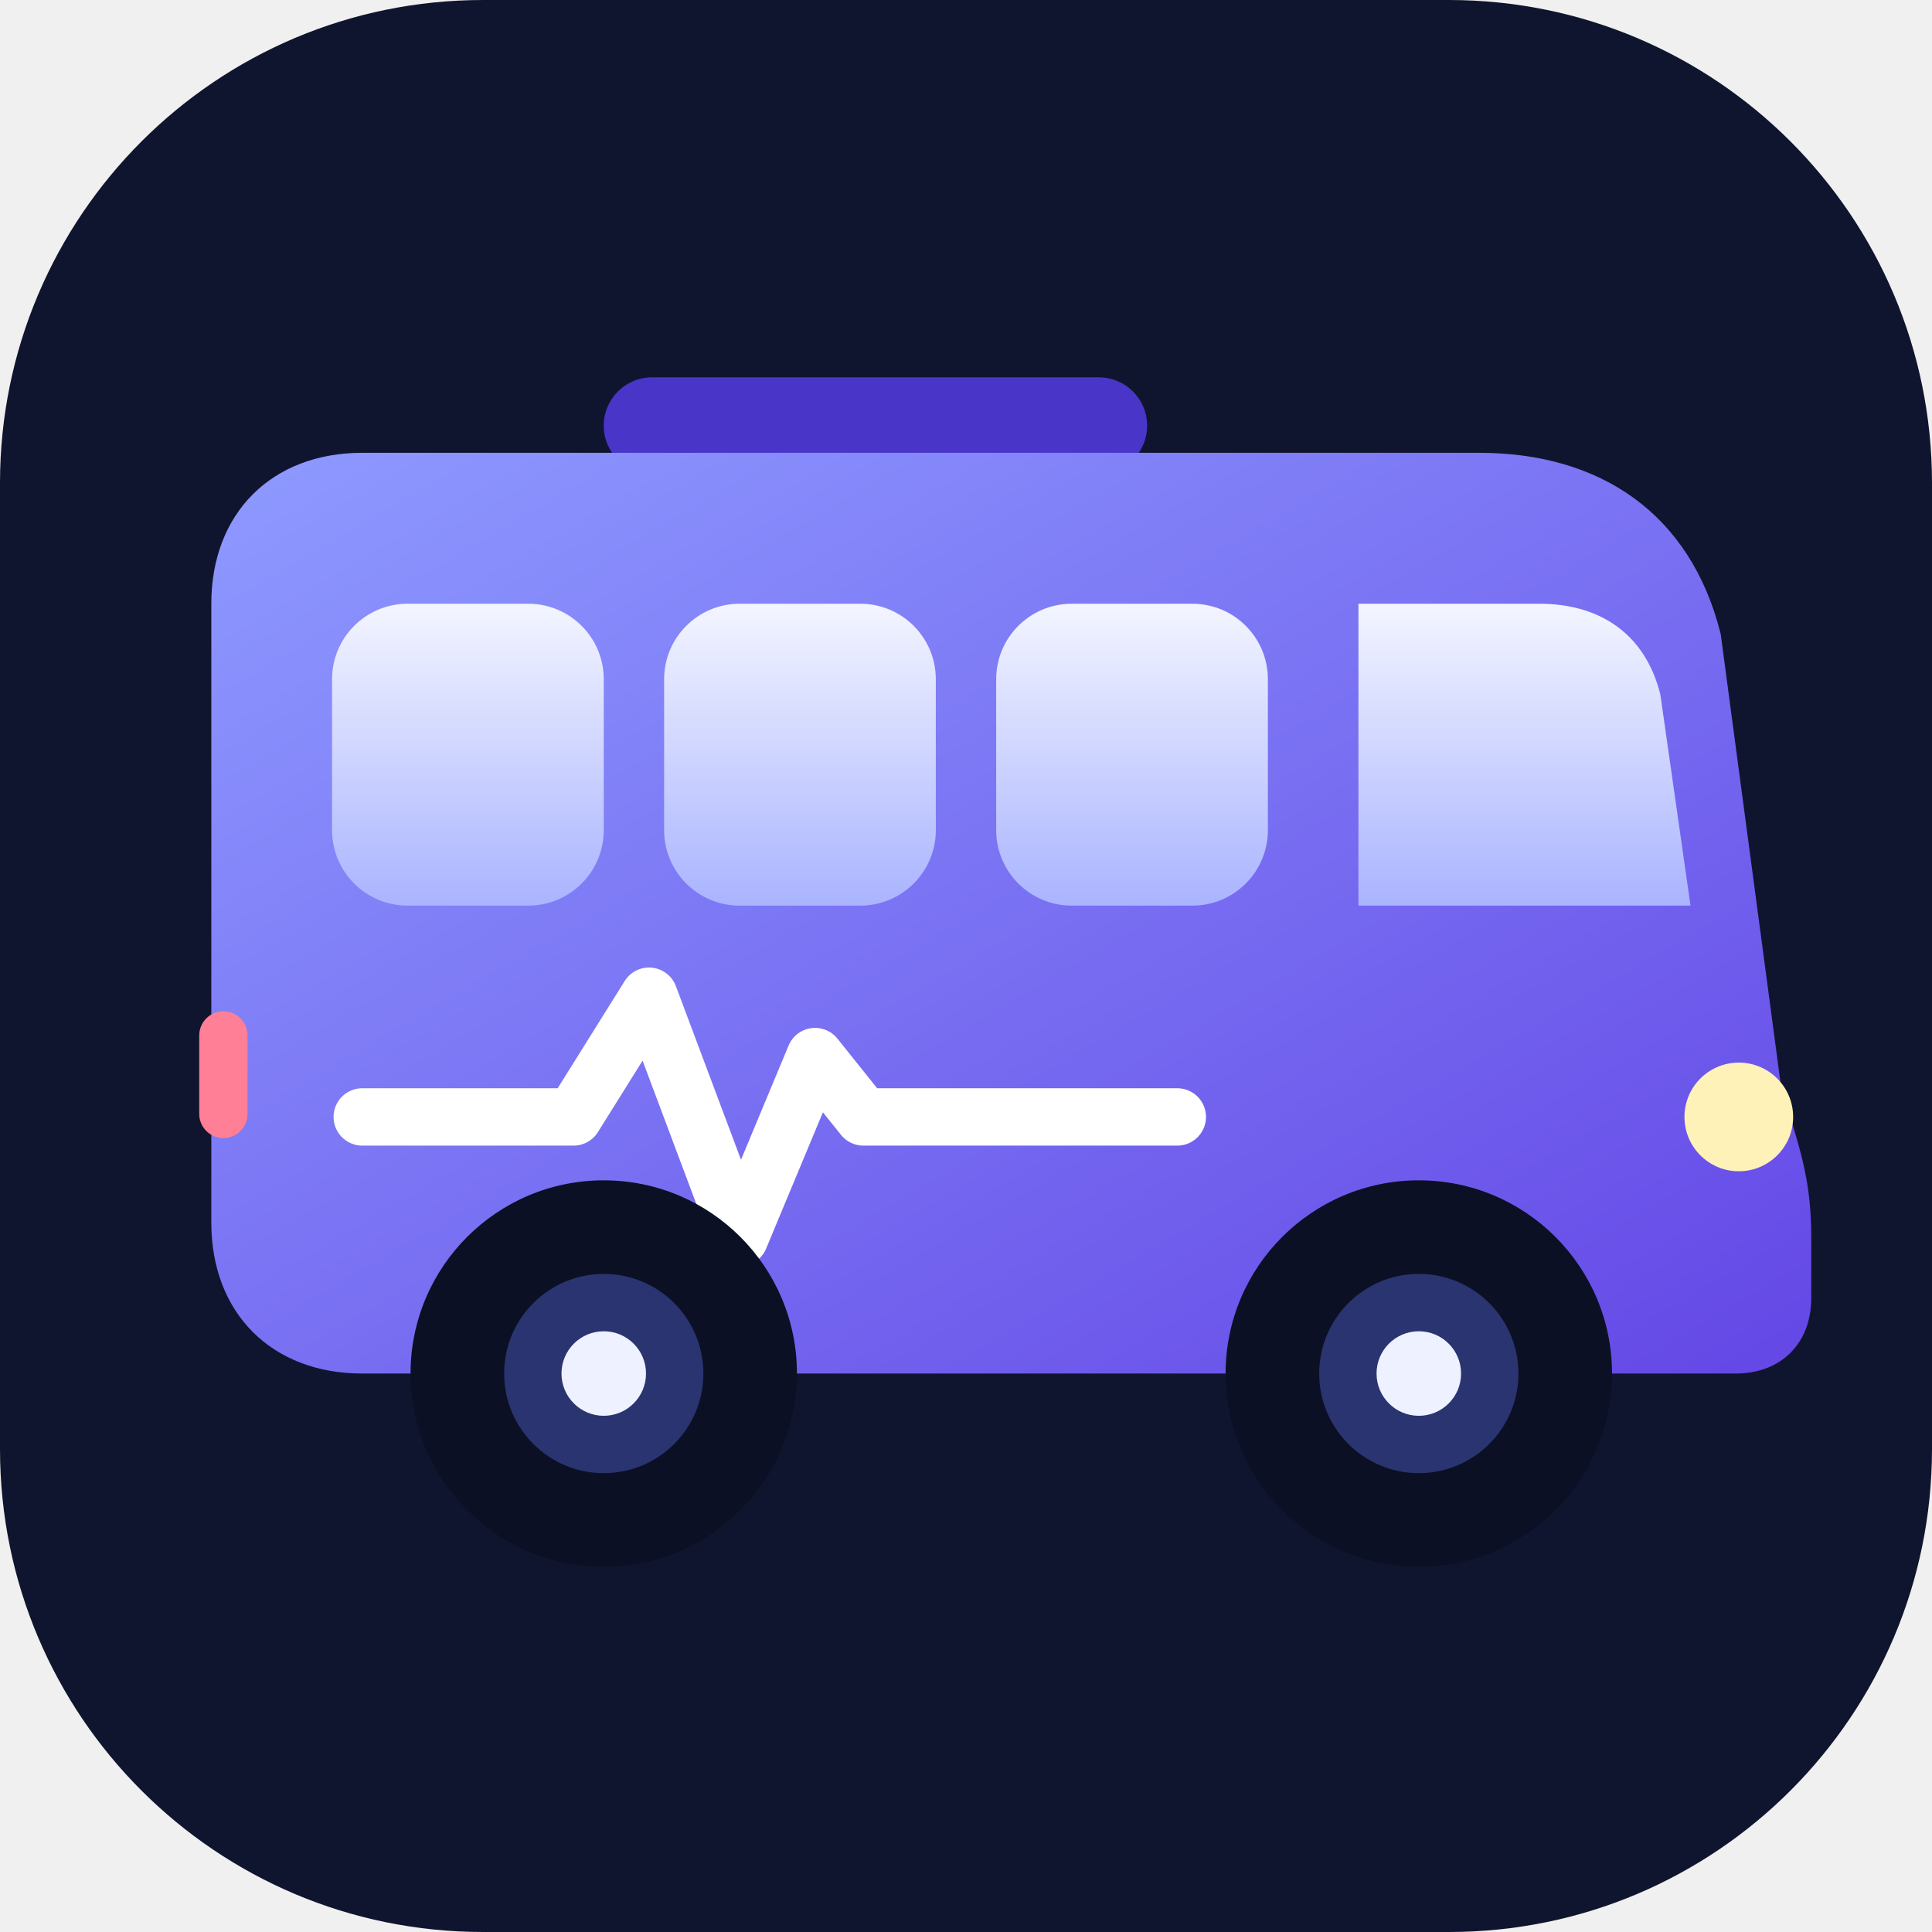
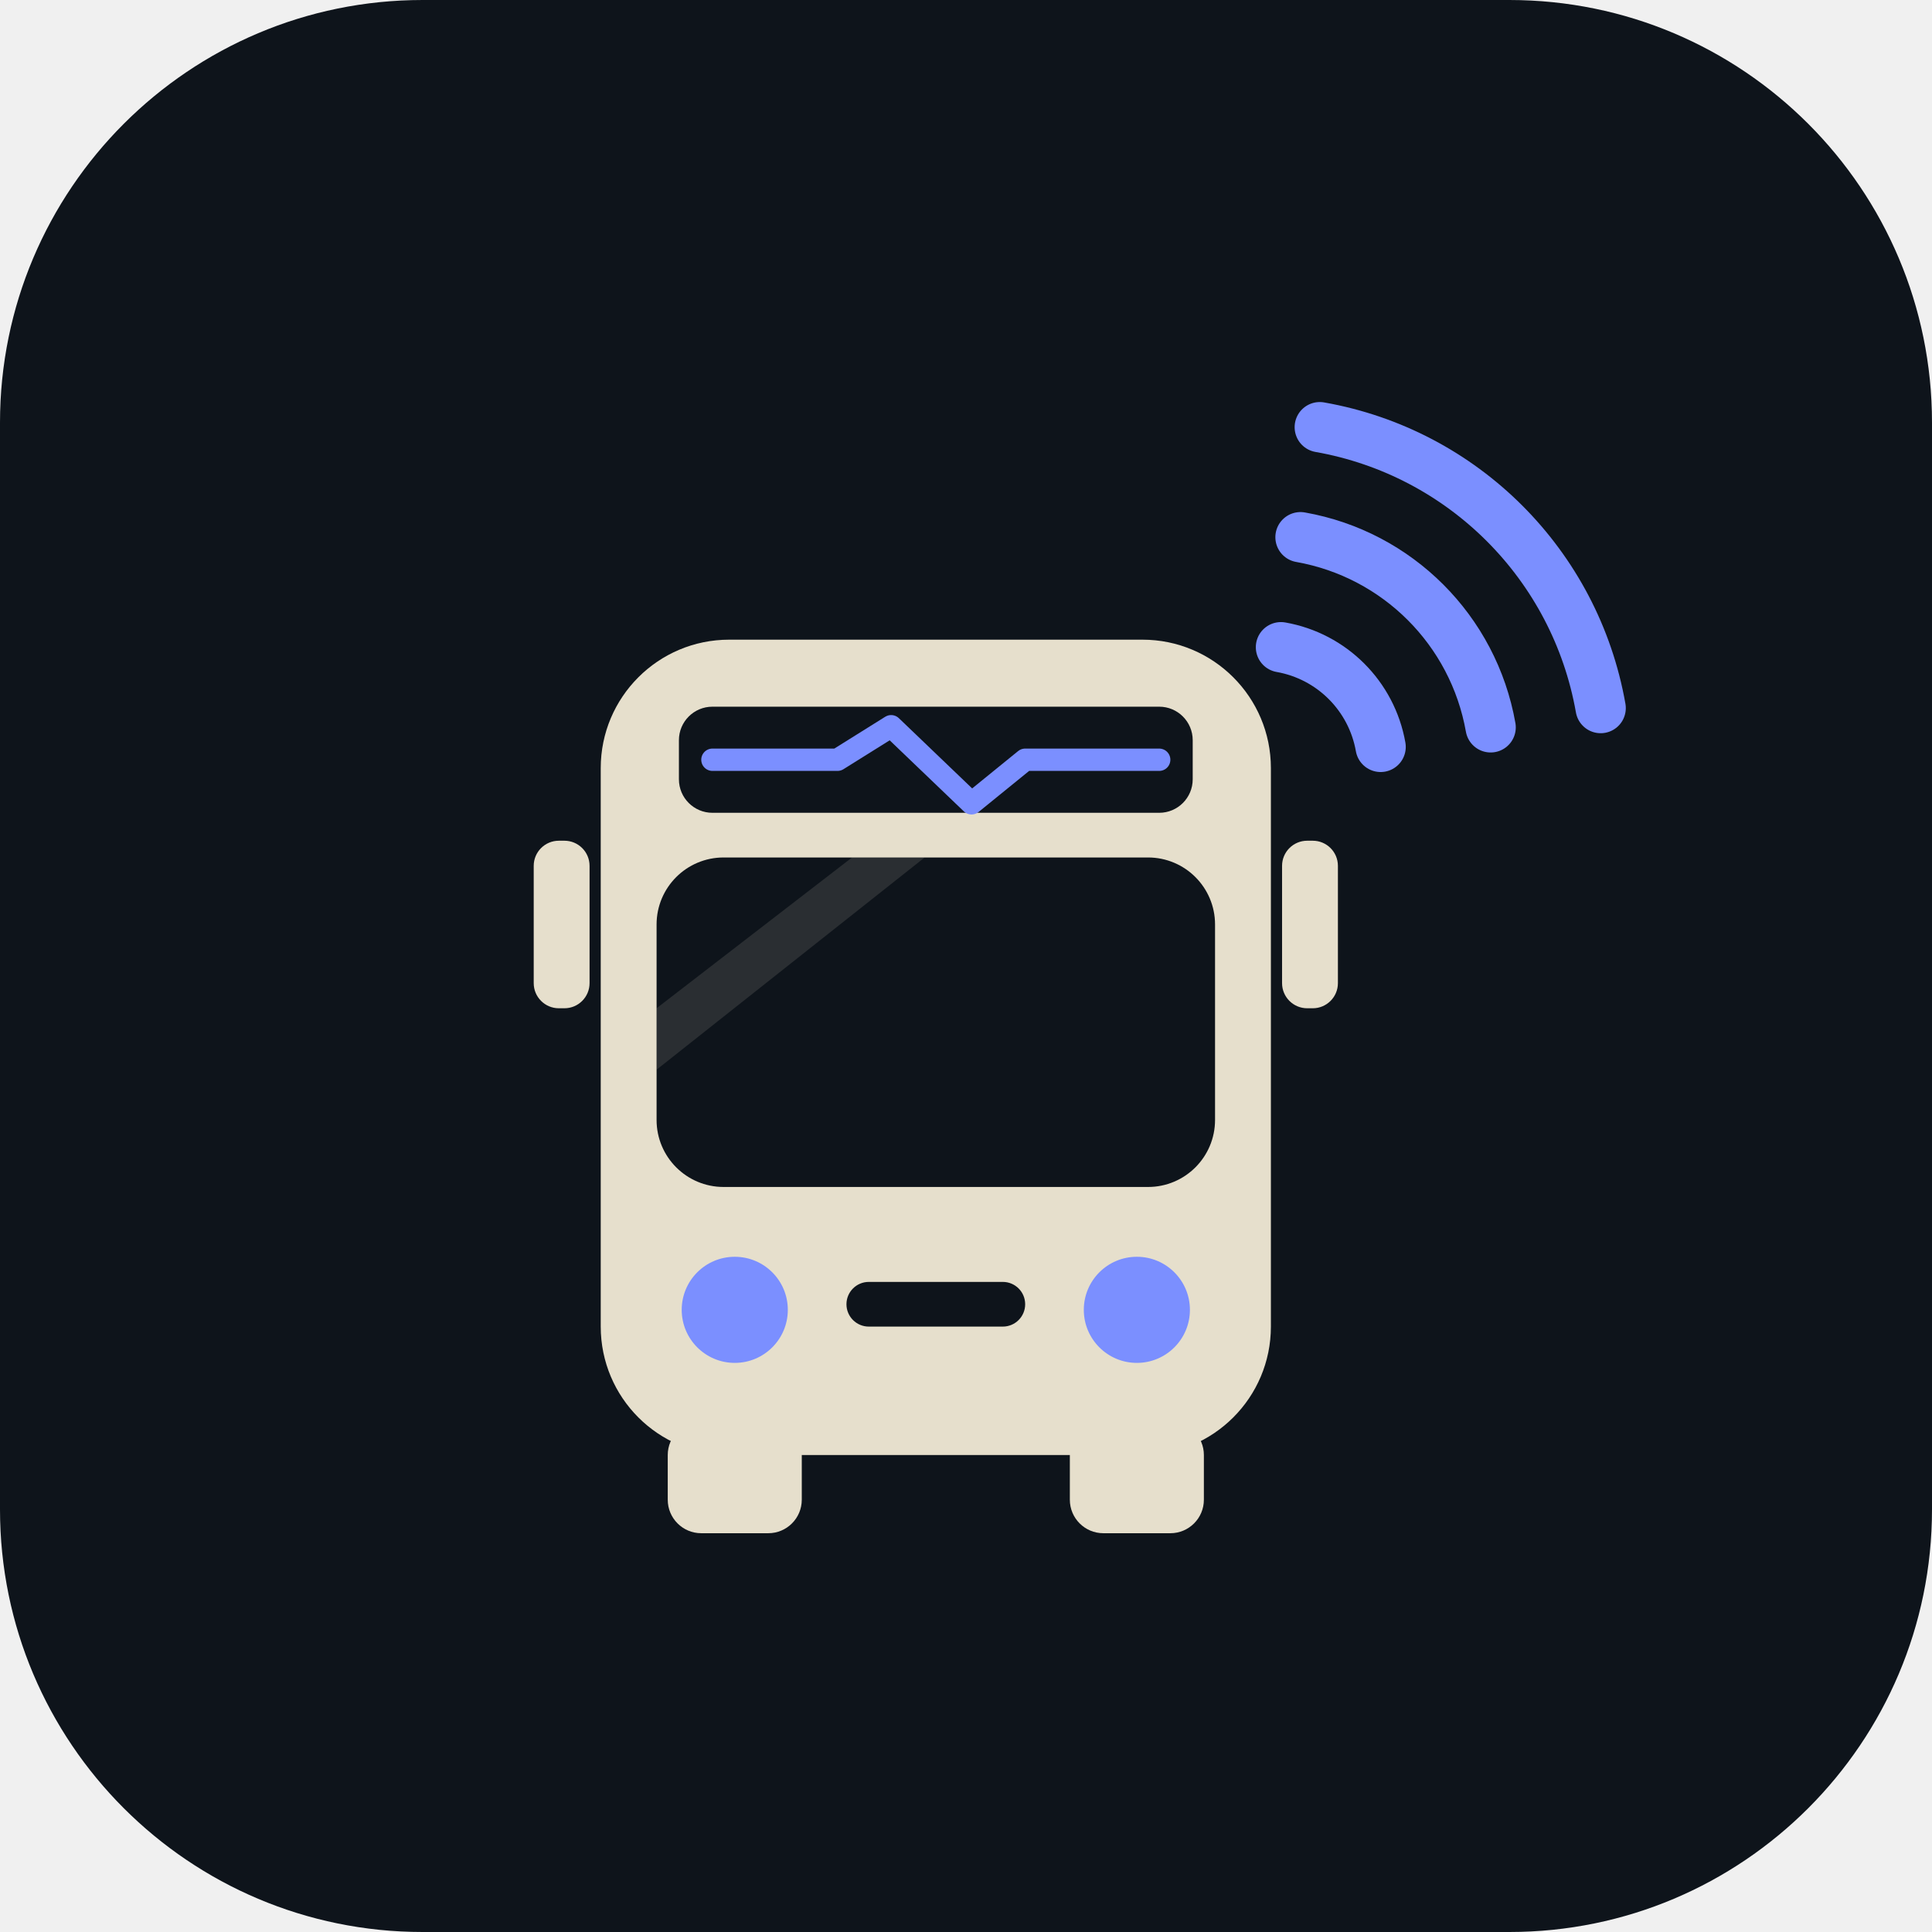
- <svg xmlns="http://www.w3.org/2000/svg" viewBox="0 0 64 64">
-   <defs>
-     <linearGradient id="b" x1="0" y1="0" x2="1" y2="1">
-       <stop offset="0" stop-color="#8e9aff" />
-       <stop offset="1" stop-color="#6447e6" />
-     </linearGradient>
-     <linearGradient id="g" x1="0" y1="0" x2="0" y2="1">
-       <stop offset="0" stop-color="#f3f5ff" />
-       <stop offset="1" stop-color="#aab4ff" />
-     </linearGradient>
-   </defs>
-   <rect width="64" height="64" rx="16" fill="#10152f" />
-   <g transform="translate(0 -2)">
-     <rect x="20" y="14.5" width="18" height="3.2" rx="1.6" fill="#4a35c9" />
-     <path d="M12 17 H49 C53 17 56 19 57 23 L59 38 C59.6 40 60 41 60 43 V45 C60 46.5 59 47.5 57.5 47.5 H12 C9 47.5 7 45.5 7 42.5 V22 C7 19 9 17 12 17 Z" fill="url(#b)" />
-     <rect x="11" y="22" width="9" height="10" rx="2.5" fill="url(#g)" />
-     <rect x="22" y="22" width="9" height="10" rx="2.5" fill="url(#g)" />
-     <rect x="33" y="22" width="9" height="10" rx="2.5" fill="url(#g)" />
-     <path d="M45 22 H51 C53 22 54.5 23 55 25 L56 32 H45 Z" fill="url(#g)" />
-     <path d="M12 39 H19 L21.5 35 L24.5 43 L27 37 L28.6 39 H39" fill="none" stroke="#fff" stroke-width="1.9" stroke-linecap="round" stroke-linejoin="round" />
-     <rect x="6.6" y="35.5" width="1.6" height="4.2" rx=".8" fill="#ff7f96" />
-     <circle cx="57.6" cy="39" r="1.8" fill="#fff2b8" />
-     <g>
-       <circle cx="20" cy="47.5" r="6.4" fill="#0b1024" />
-       <circle cx="20" cy="47.5" r="3.3" fill="#2a3470" />
-       <circle cx="20" cy="47.5" r="1.4" fill="#eef1ff" />
-       <circle cx="47" cy="47.5" r="6.4" fill="#0b1024" />
-       <circle cx="47" cy="47.5" r="3.3" fill="#2a3470" />
-       <circle cx="47" cy="47.5" r="1.4" fill="#eef1ff" />
-     </g>
+ <svg xmlns="http://www.w3.org/2000/svg" viewBox="0 0 512 512" width="512" height="512">
+   <rect width="512" height="512" rx="112" fill="#0e141b" />
+   <g transform="translate(248 282) scale(0.74) translate(-256 -256)">
+     <circle cx="184" cy="344" r="46" fill="#2a45c4" opacity=".35" />
+     <circle cx="328" cy="344" r="46" fill="#2a45c4" opacity=".35" />
+     <rect x="136" y="104" width="240" height="292" rx="46" fill="#e6dfcc" />
+     <rect x="112" y="176" width="20" height="60" rx="9" fill="#e6dfcc" />
+     <rect x="380" y="176" width="20" height="60" rx="9" fill="#e6dfcc" />
+     <rect x="164" y="128" width="184" height="38" rx="12" fill="#0e141b" />
+     <path d="M176 147 H220.8 L240.0 135 L268.8 162.6 L288.0 147 H336" fill="none" stroke="#7b8fff" stroke-width="8" stroke-linecap="round" stroke-linejoin="round" />
+     <rect x="156" y="182" width="200" height="118" rx="24" fill="#0e141b" />
+     <path d="M156 236 L226 182 H252 L156 258Z" fill="#e6dfcc" opacity=".13" />
+     <circle cx="184" cy="344" r="19" fill="#7b8fff" />
+     <circle cx="328" cy="344" r="19" fill="#7b8fff" />
+     <rect x="224" y="334" width="64" height="16" rx="8" fill="#0e141b" />
+     <rect x="160" y="384" width="48" height="40" rx="12" fill="#e6dfcc" />
+     <rect x="304" y="384" width="48" height="40" rx="12" fill="#e6dfcc" />
+     <path d="M379.6 106.7 A44 44 0 0 1 415.3 142.4" fill="none" stroke="#7b8fff" stroke-width="18" stroke-linecap="round" />
+     <path d="M386.6 67.3 A84 84 0 0 1 454.7 135.4" fill="none" stroke="#7b8fff" stroke-width="18" stroke-linecap="round" />
+     <path d="M393.5 27.9 A124 124 0 0 1 494.1 128.5" fill="none" stroke="#7b8fff" stroke-width="18" stroke-linecap="round" />
  </g>
</svg>
